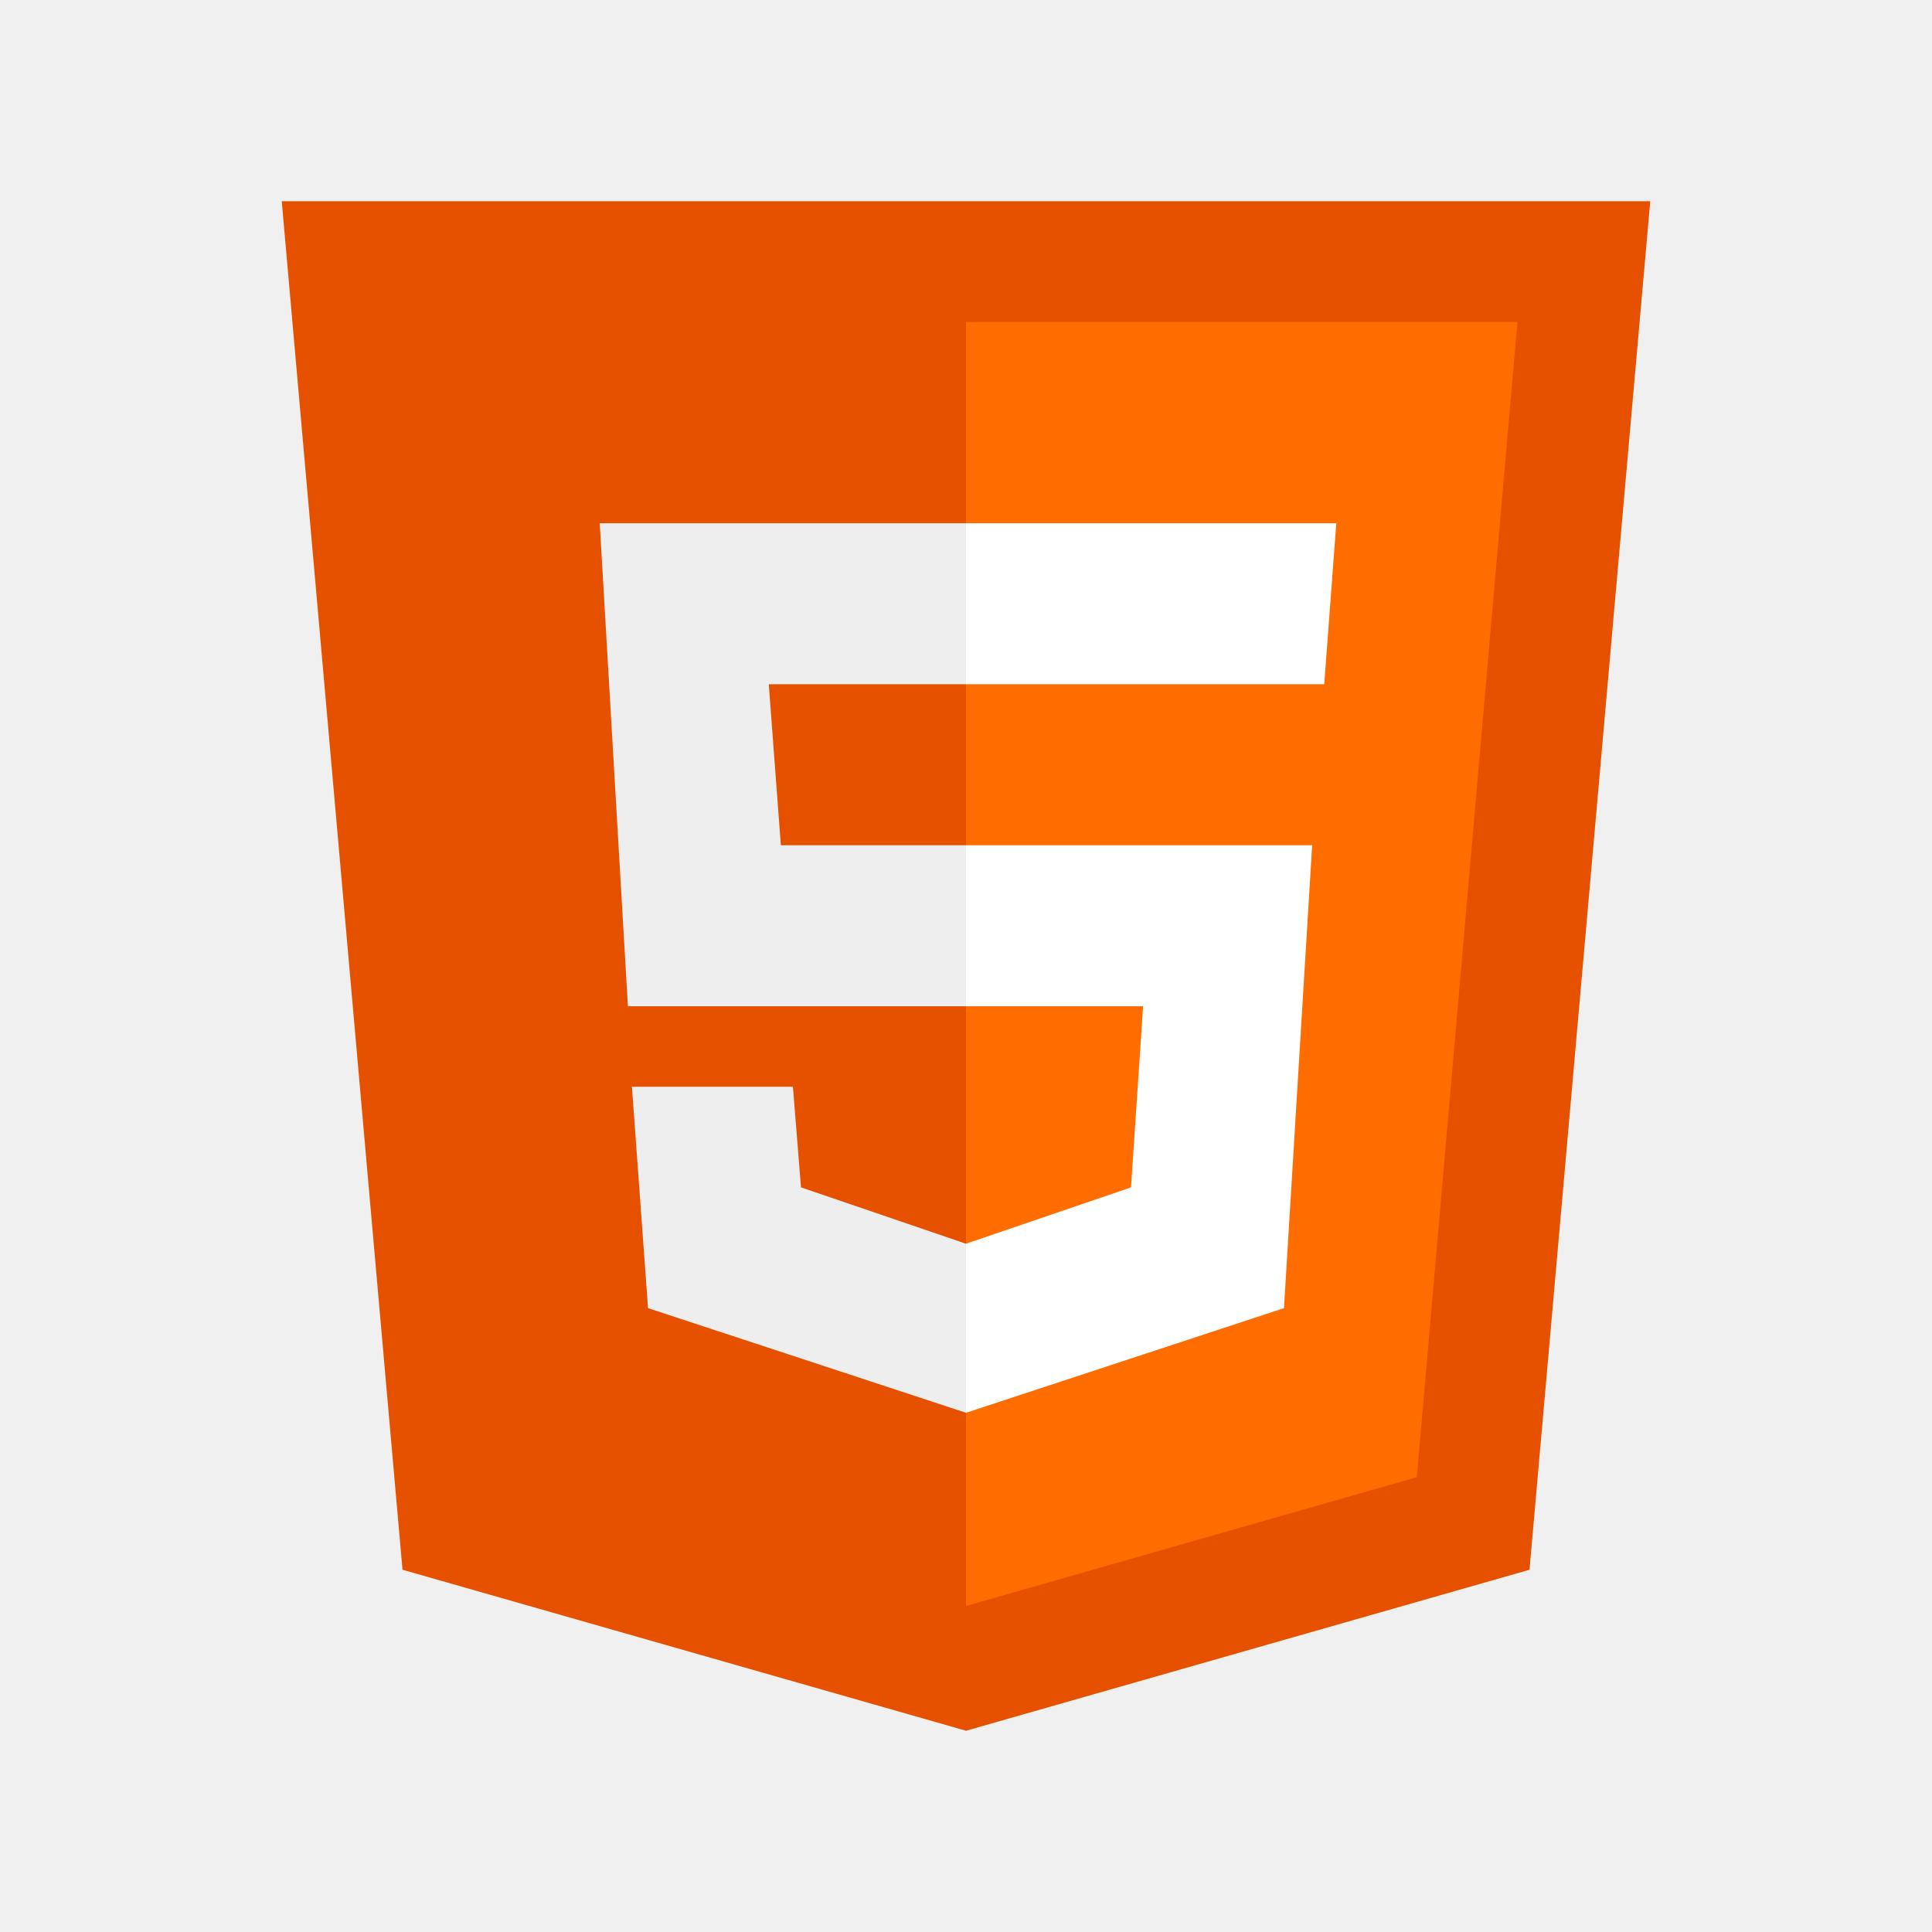
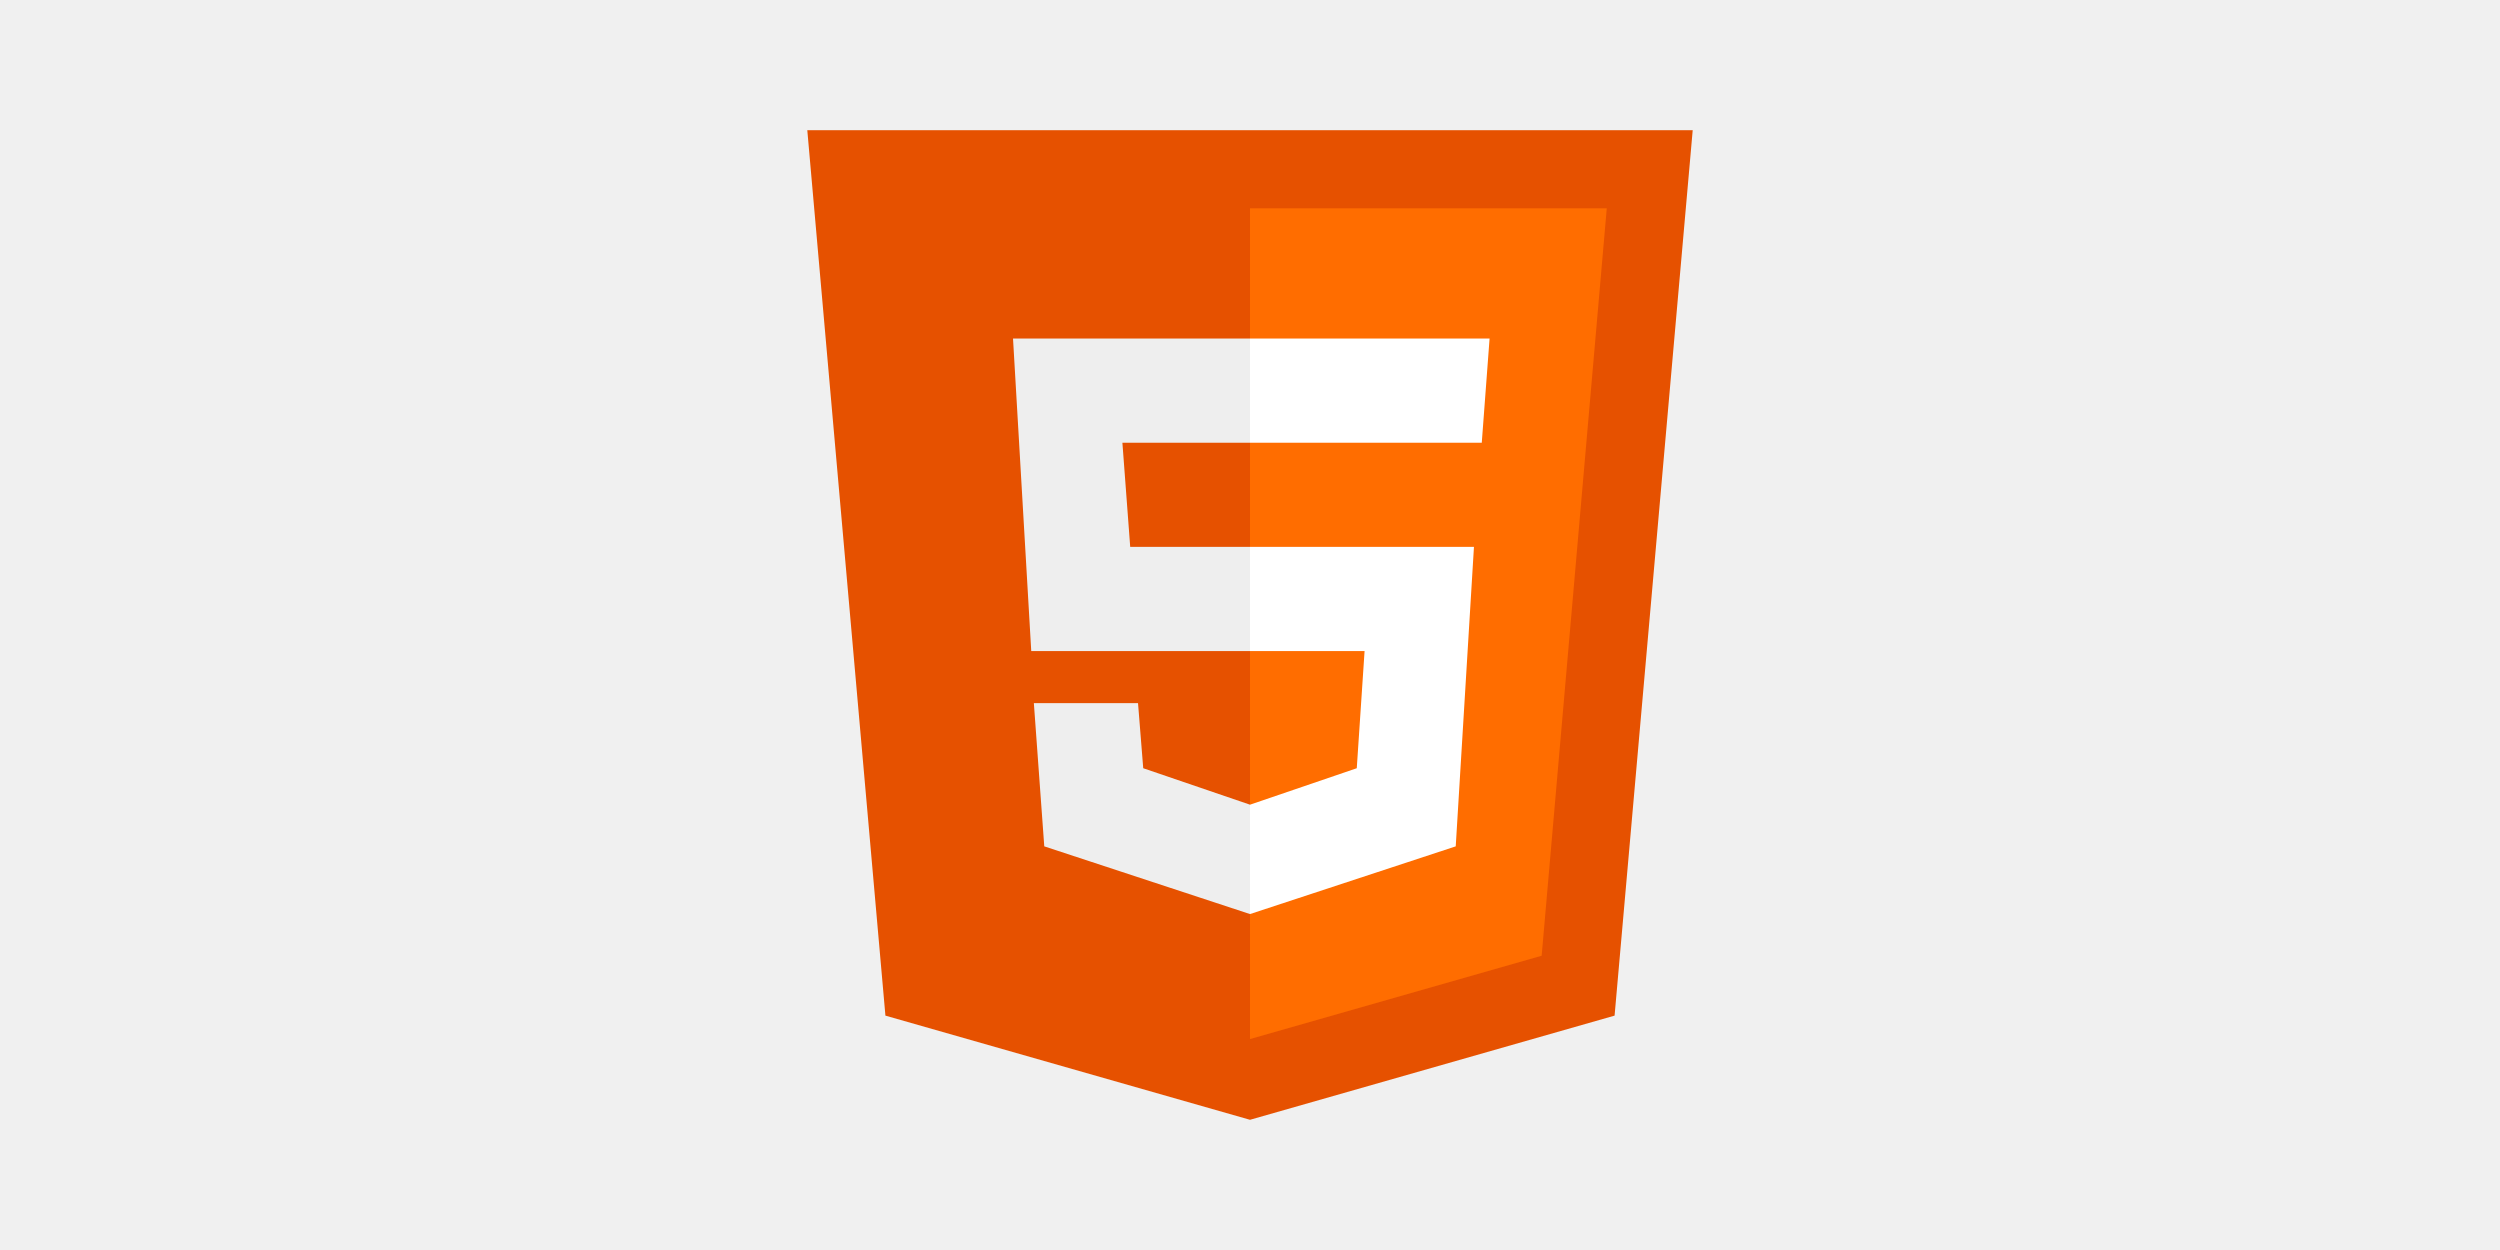
- <svg xmlns="http://www.w3.org/2000/svg" viewBox="0 0 48 48" width="96px" height="96px">
+ <svg xmlns="http://www.w3.org/2000/svg" viewBox="0 0 48 48" width="96px" height="48px">
  <path fill="#E65100" d="M41,5H7l3,34l14,4l14-4L41,5L41,5z" />
  <path fill="#FF6D00" d="M24 8L24 39.9 35.2 36.7 37.7 8z" />
  <path fill="#FFF" d="M24,25v-4h8.6l-0.7,11.5L24,35.1v-4.2l4.1-1.4l0.3-4.5H24z M32.9,17l0.3-4H24v4H32.9z" />
  <path fill="#EEE" d="M24,30.9v4.2l-7.9-2.6L15.7,27h4l0.2,2.5L24,30.9z M19.1,17H24v-4h-9.1l0.7,12H24v-4h-4.6L19.1,17z" />
</svg>
